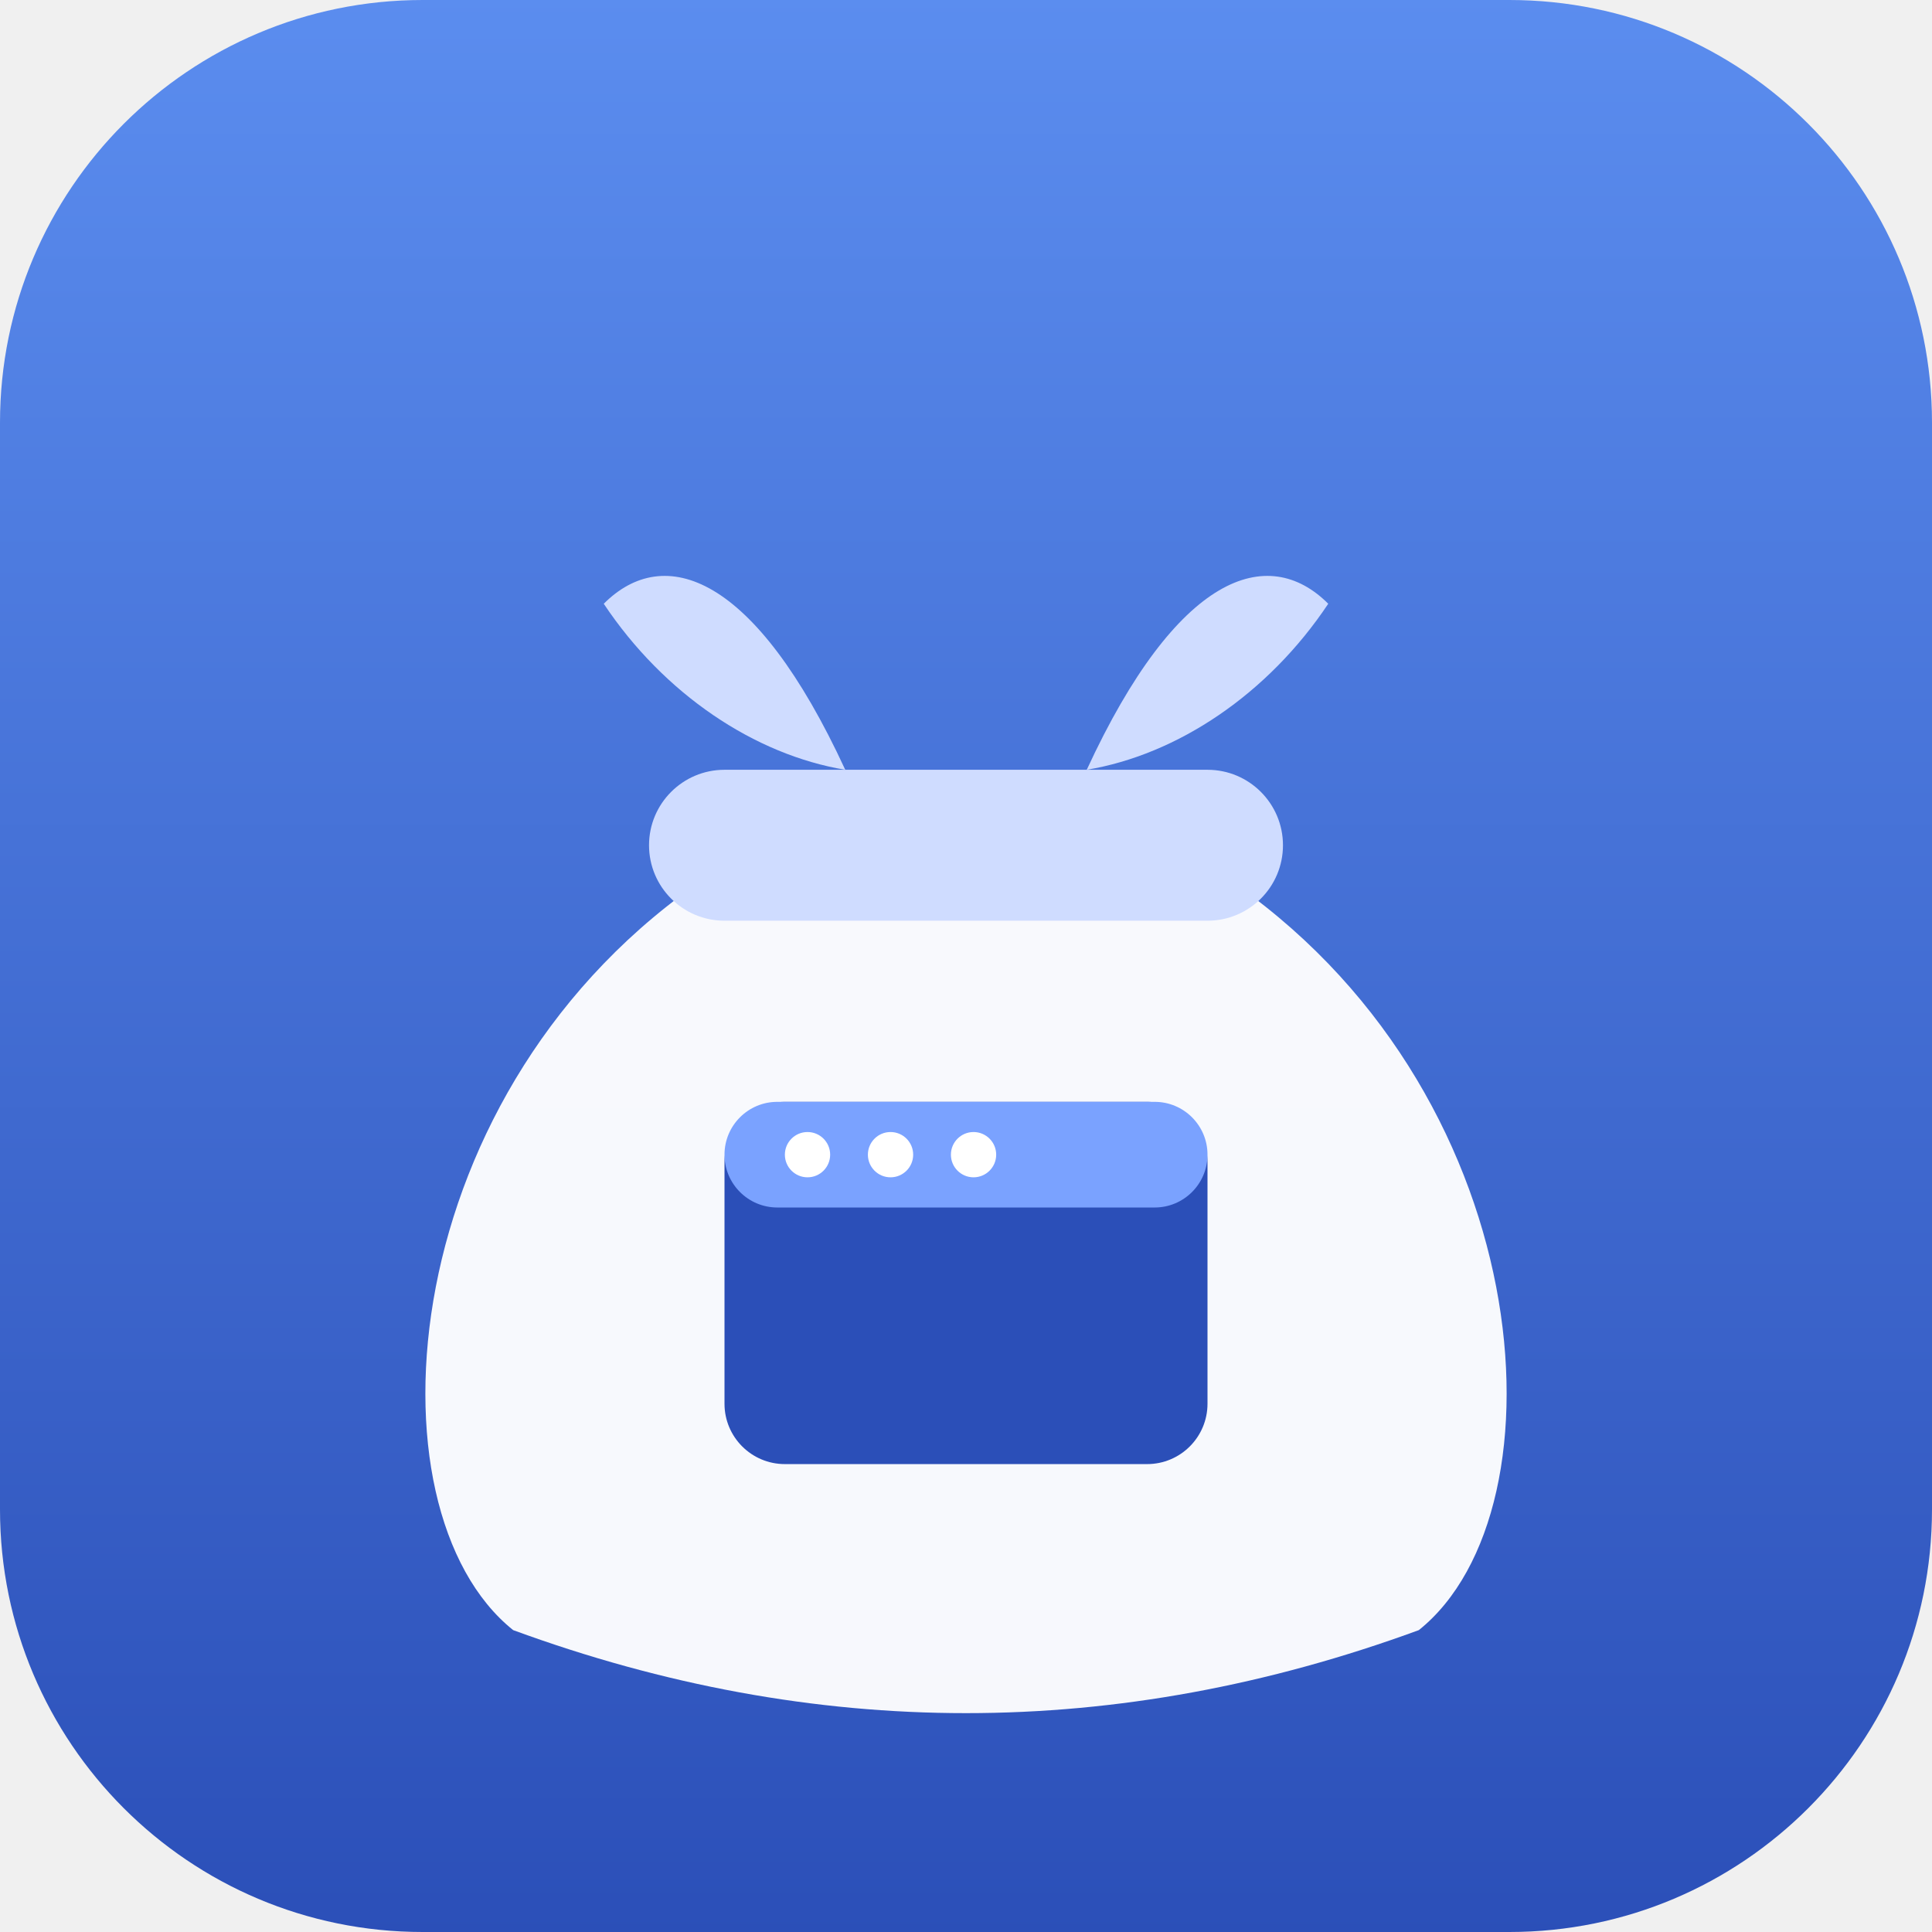
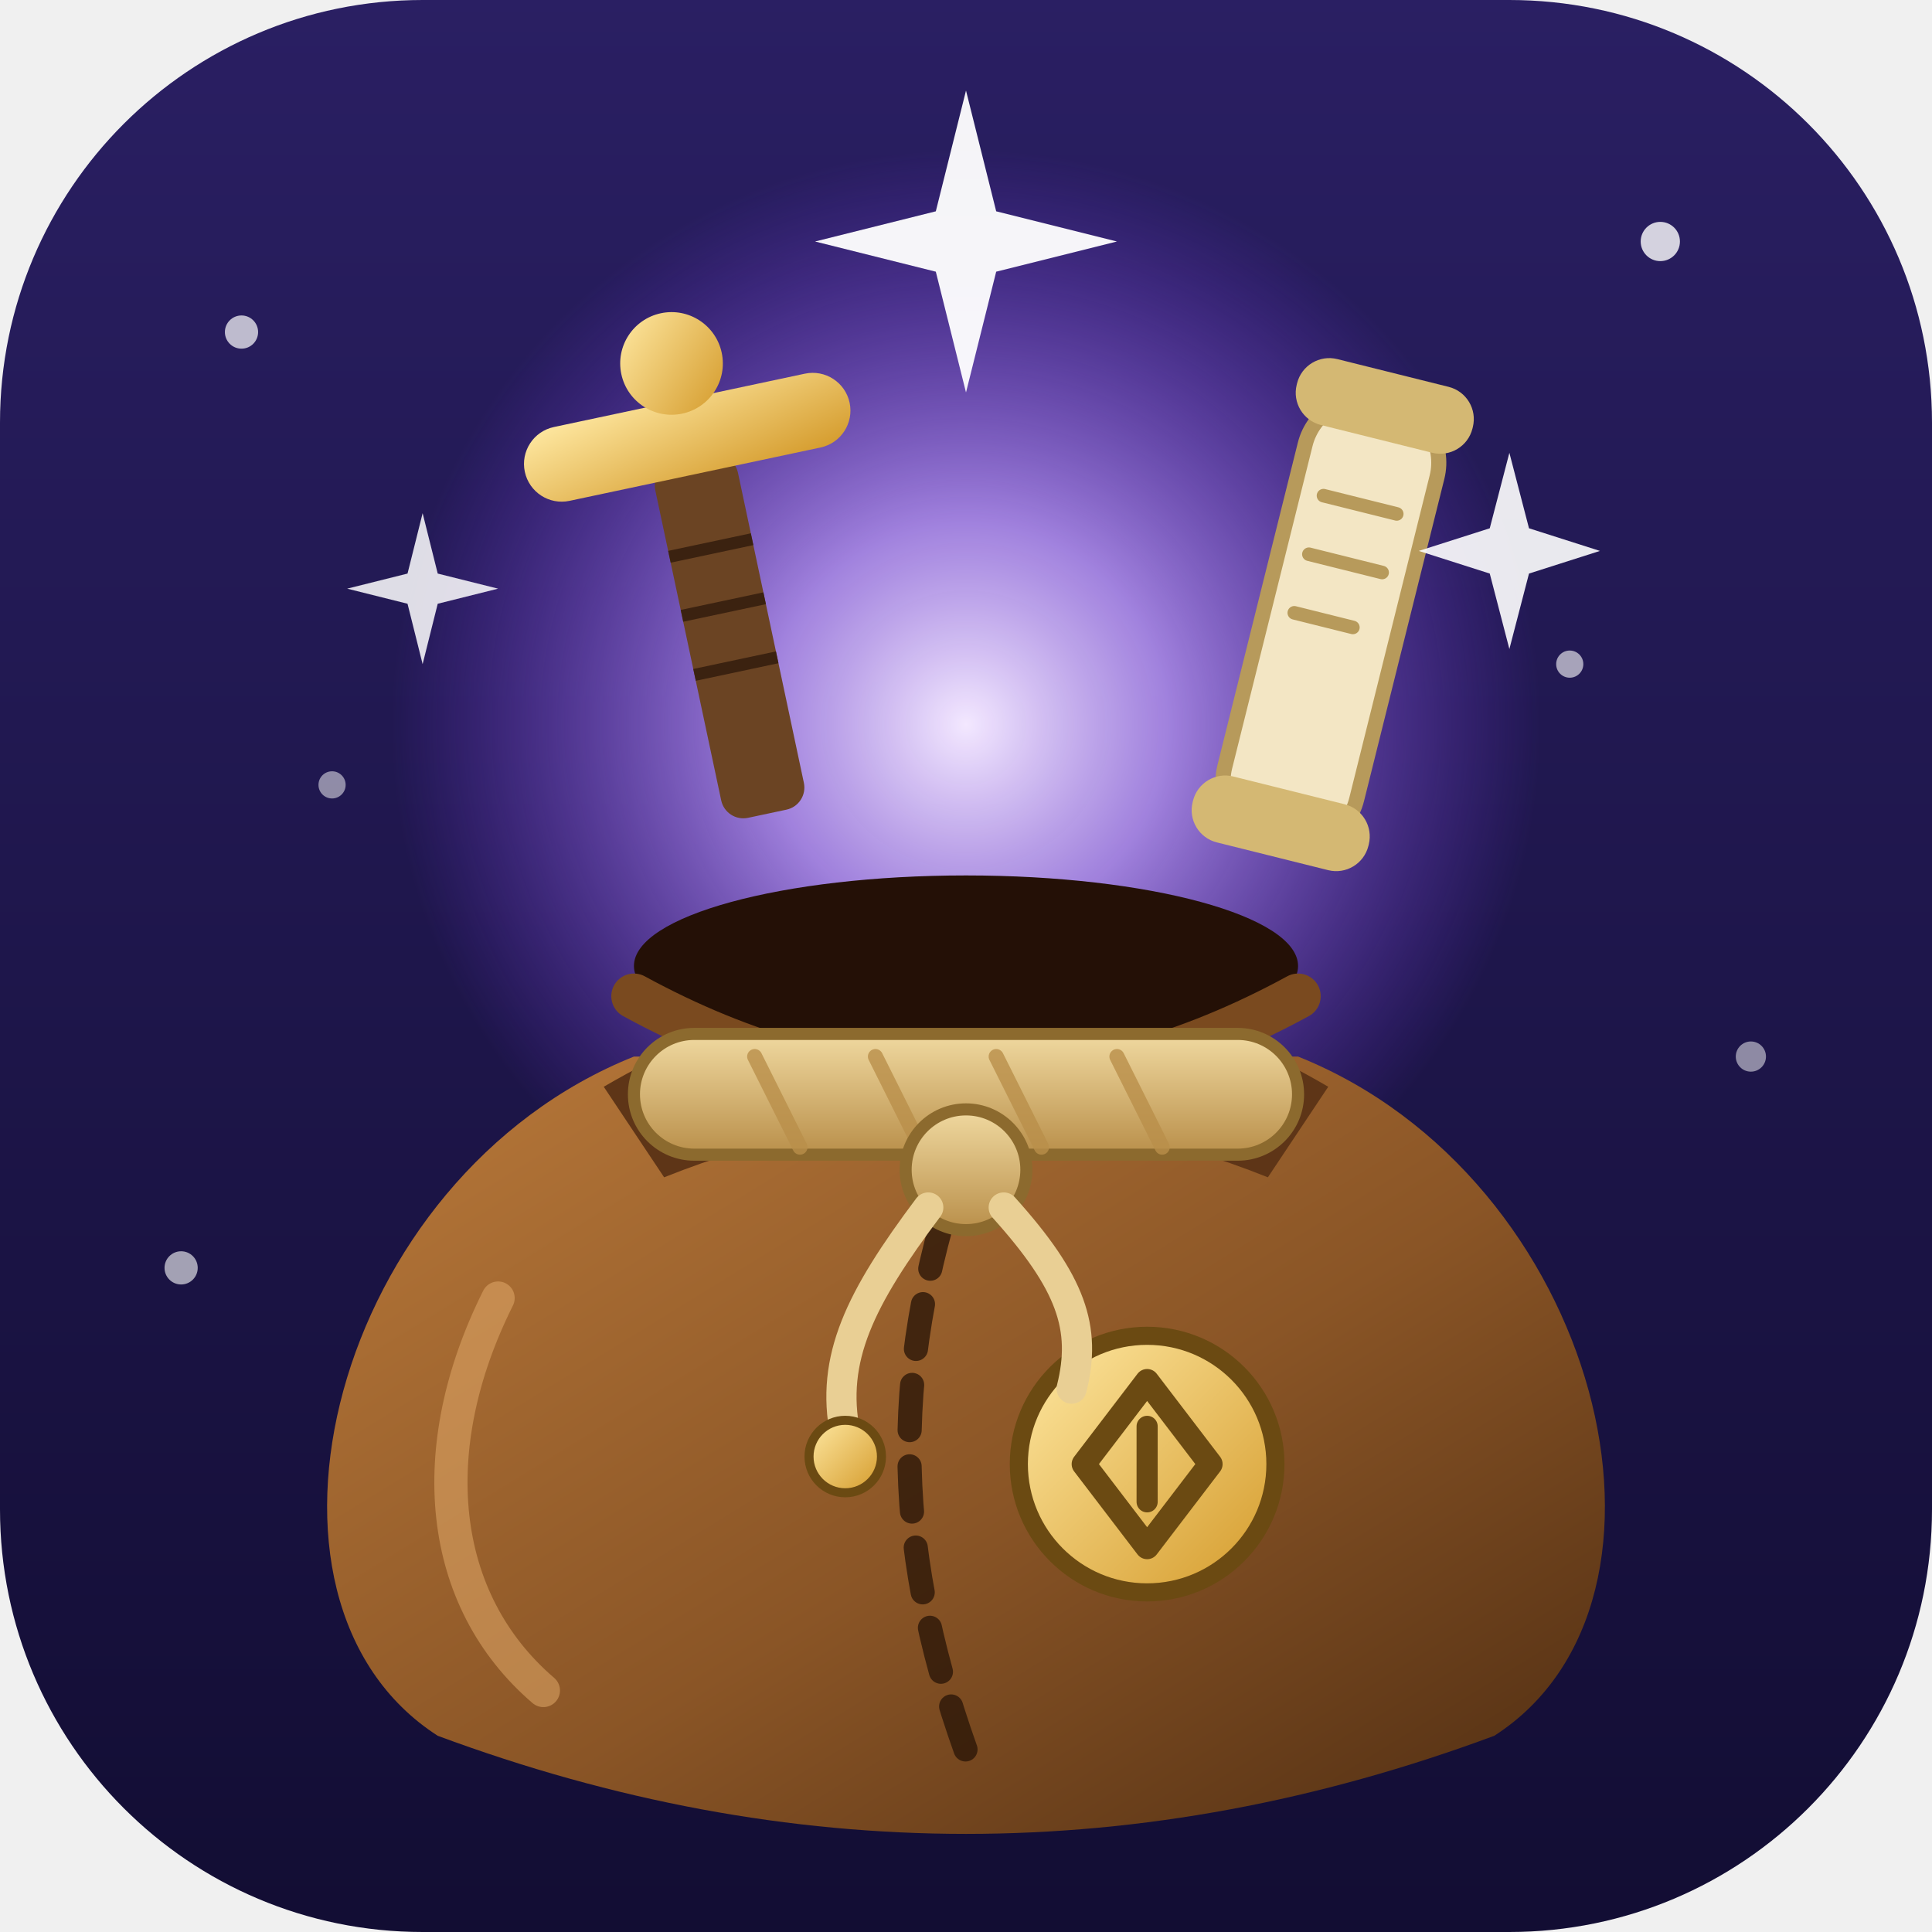
<svg xmlns="http://www.w3.org/2000/svg" viewBox="0 0 128 128" width="128" height="128">
  <defs>
    <linearGradient id="bg" x1="0" y1="0" x2="0" y2="1">
-       <stop offset="0" stop-color="#5b8def" />
-       <stop offset="1" stop-color="#2b4fb8" />
+       <stop offset="0" stop-color="#2a1f63" />
+       <stop offset="1" stop-color="#120d33" />
+     </linearGradient>
+     <radialGradient id="glow" cx="0.5" cy="0.5" r="0.5">
+       <stop offset="0" stop-color="#f3e8ff" stop-opacity="1" />
+       <stop offset="0.35" stop-color="#b794f6" stop-opacity="0.85" />
+       <stop offset="1" stop-color="#7c3aed" stop-opacity="0" />
+     </radialGradient>
+     <linearGradient id="leather" x1="0" y1="0" x2="1" y2="1">
+       <stop offset="0" stop-color="#b9793a" />
+       <stop offset="0.55" stop-color="#8a5526" />
+       <stop offset="1" stop-color="#4f2d12" />
+     </linearGradient>
+     <linearGradient id="rope" x1="0" y1="0" x2="0" y2="1">
+       <stop offset="0" stop-color="#f0d9a0" />
+       <stop offset="1" stop-color="#b98f4a" />
+     </linearGradient>
+     <linearGradient id="gold" x1="0" y1="0" x2="1" y2="1">
+       <stop offset="0" stop-color="#ffe9a3" />
+       <stop offset="1" stop-color="#d49a2a" />
    </linearGradient>
  </defs>
  <rect width="128" height="128" rx="28" fill="url(#bg)" />
-   <path d="M47 58 C26 72 24 100 34 108 Q64 119 94 108 C104 100 102 72 81 58 Z" fill="#ffffff" opacity="0.96" />
-   <rect x="43" y="51" width="42" height="10" rx="5" fill="#cfdcff" />
-   <path d="M56 51 C50 38 44 36 40 40 C44 46 50 50 56 51 Z" fill="#cfdcff" />
-   <path d="M72 51 C78 38 84 36 88 40 C84 46 78 50 72 51 Z" fill="#cfdcff" />
-   <rect x="48" y="73" width="32" height="24" rx="4" fill="#2b4fb8" />
-   <rect x="48" y="73" width="32" height="7" rx="3.5" fill="#7aa2ff" />
-   <circle cx="53.5" cy="76.5" r="1.5" fill="#ffffff" />
-   <circle cx="59" cy="76.5" r="1.5" fill="#ffffff" />
-   <circle cx="64.5" cy="76.5" r="1.5" fill="#ffffff" />
+   <g fill="#ffffff">
+     <circle cx="16" cy="22" r="1.1" opacity="0.7" />
+     <circle cx="110" cy="16" r="1.3" opacity="0.8" />
+     <circle cx="104" cy="44" r="0.9" opacity="0.6" />
+     <circle cx="22" cy="52" r="0.9" opacity="0.5" />
+     <circle cx="116" cy="70" r="1" opacity="0.5" />
+     <circle cx="12" cy="84" r="1.1" opacity="0.6" />
+   </g>
+   <circle cx="64" cy="48" r="38" fill="url(#glow)" />
+   <g transform="rotate(14 86 52)">
+     <rect x="81" y="26" width="9" height="30" rx="4" fill="#f3e6c4" stroke="#b79a5b" stroke-width="1" />
+     <rect x="79.5" y="24" width="12" height="4.5" rx="2.2" fill="#d4b873" />
+     <rect x="79.5" y="52.5" width="12" height="4.5" rx="2.2" fill="#d4b873" />
+     <path d="M83 33h5M83 37h5M83 41h4" stroke="#b79a5b" stroke-width="0.9" stroke-linecap="round" />
+   </g>
+   <g transform="rotate(-12 50 50)">
+     <rect x="47.2" y="30" width="5.6" height="24" rx="1.5" fill="#6b4423" />
+     <rect x="39" y="26" width="22" height="5" rx="2.5" fill="url(#gold)" />
+     <circle cx="50" cy="23.5" r="3.4" fill="url(#gold)" />
+     <path d="M47.2 36h5.6M47.2 40h5.6M47.2 44h5.6" stroke="#3b2210" stroke-width="0.8" />
+   </g>
+   <g fill="#ffffff">
+     <path d="M64 6 L66 14 L74 16 L66 18 L64 26 L62 18 L54 16 L62 14 Z" opacity="0.95" />
+     <path d="M100 30 L101.3 35 L106 36.5 L101.3 38 L100 43 L98.7 38 L94 36.5 L98.7 35 Z" opacity="0.9" />
+     <path d="M28 34 L29 38 L33 39 L29 40 L28 44 L27 40 L23 39 L27 38 Z" opacity="0.85" />
+   </g>
+   <path d="M42 70 C22 78 15 106 29 115 Q64 128 99 115 C113 106 106 78 86 70 Z" fill="url(#leather)" />
+   <path d="M33 86 C28 96 29 106 36 112" fill="none" stroke="#e0a867" stroke-width="2.2" stroke-linecap="round" opacity="0.55" />
+   <path d="M64 76 C59 90 59 102 64 116" fill="none" stroke="#2c1708" stroke-width="1.6" stroke-dasharray="3 2.4" stroke-linecap="round" opacity="0.8" />
+   <circle cx="76" cy="97" r="8.5" fill="url(#gold)" stroke="#6b4a12" stroke-width="1.2" />
+   <path d="M76 91.5 L80.2 97 L76 102.5 L71.8 97 Z" fill="none" stroke="#6b4a12" stroke-width="1.6" stroke-linejoin="round" />
+   <path d="M76 94.5v5" stroke="#6b4a12" stroke-width="1.4" stroke-linecap="round" />
+   <path d="M40 72 Q64 58 88 72 L84 78 Q64 70 44 78 Z" fill="#5e3517" />
+   <ellipse cx="64" cy="64" rx="22" ry="6" fill="#241006" />
+   <path d="M42 66 Q64 78 86 66" fill="none" stroke="#7a4a1f" stroke-width="3" stroke-linecap="round" />
+   <rect x="42" y="68.5" width="44" height="8" rx="4" fill="url(#rope)" stroke="#8c6a2e" stroke-width="0.8" />
+   <path d="M50 70l3 6M58 70l3 6M66 70l3 6M74 70l3 6" stroke="#b98f4a" stroke-width="1" stroke-linecap="round" opacity="0.8" />
+   <circle cx="64" cy="77.5" r="4" fill="url(#rope)" stroke="#8c6a2e" stroke-width="0.8" />
+   <path d="M61.5 80 C57 86 55 90 56 95" fill="none" stroke="#e9cf94" stroke-width="2" stroke-linecap="round" />
+   <path d="M66.5 80 C71 85 72 88 71 92" fill="none" stroke="#e9cf94" stroke-width="2" stroke-linecap="round" />
+   <circle cx="56" cy="96.5" r="2.4" fill="url(#gold)" stroke="#6b4a12" stroke-width="0.6" />
</svg>
